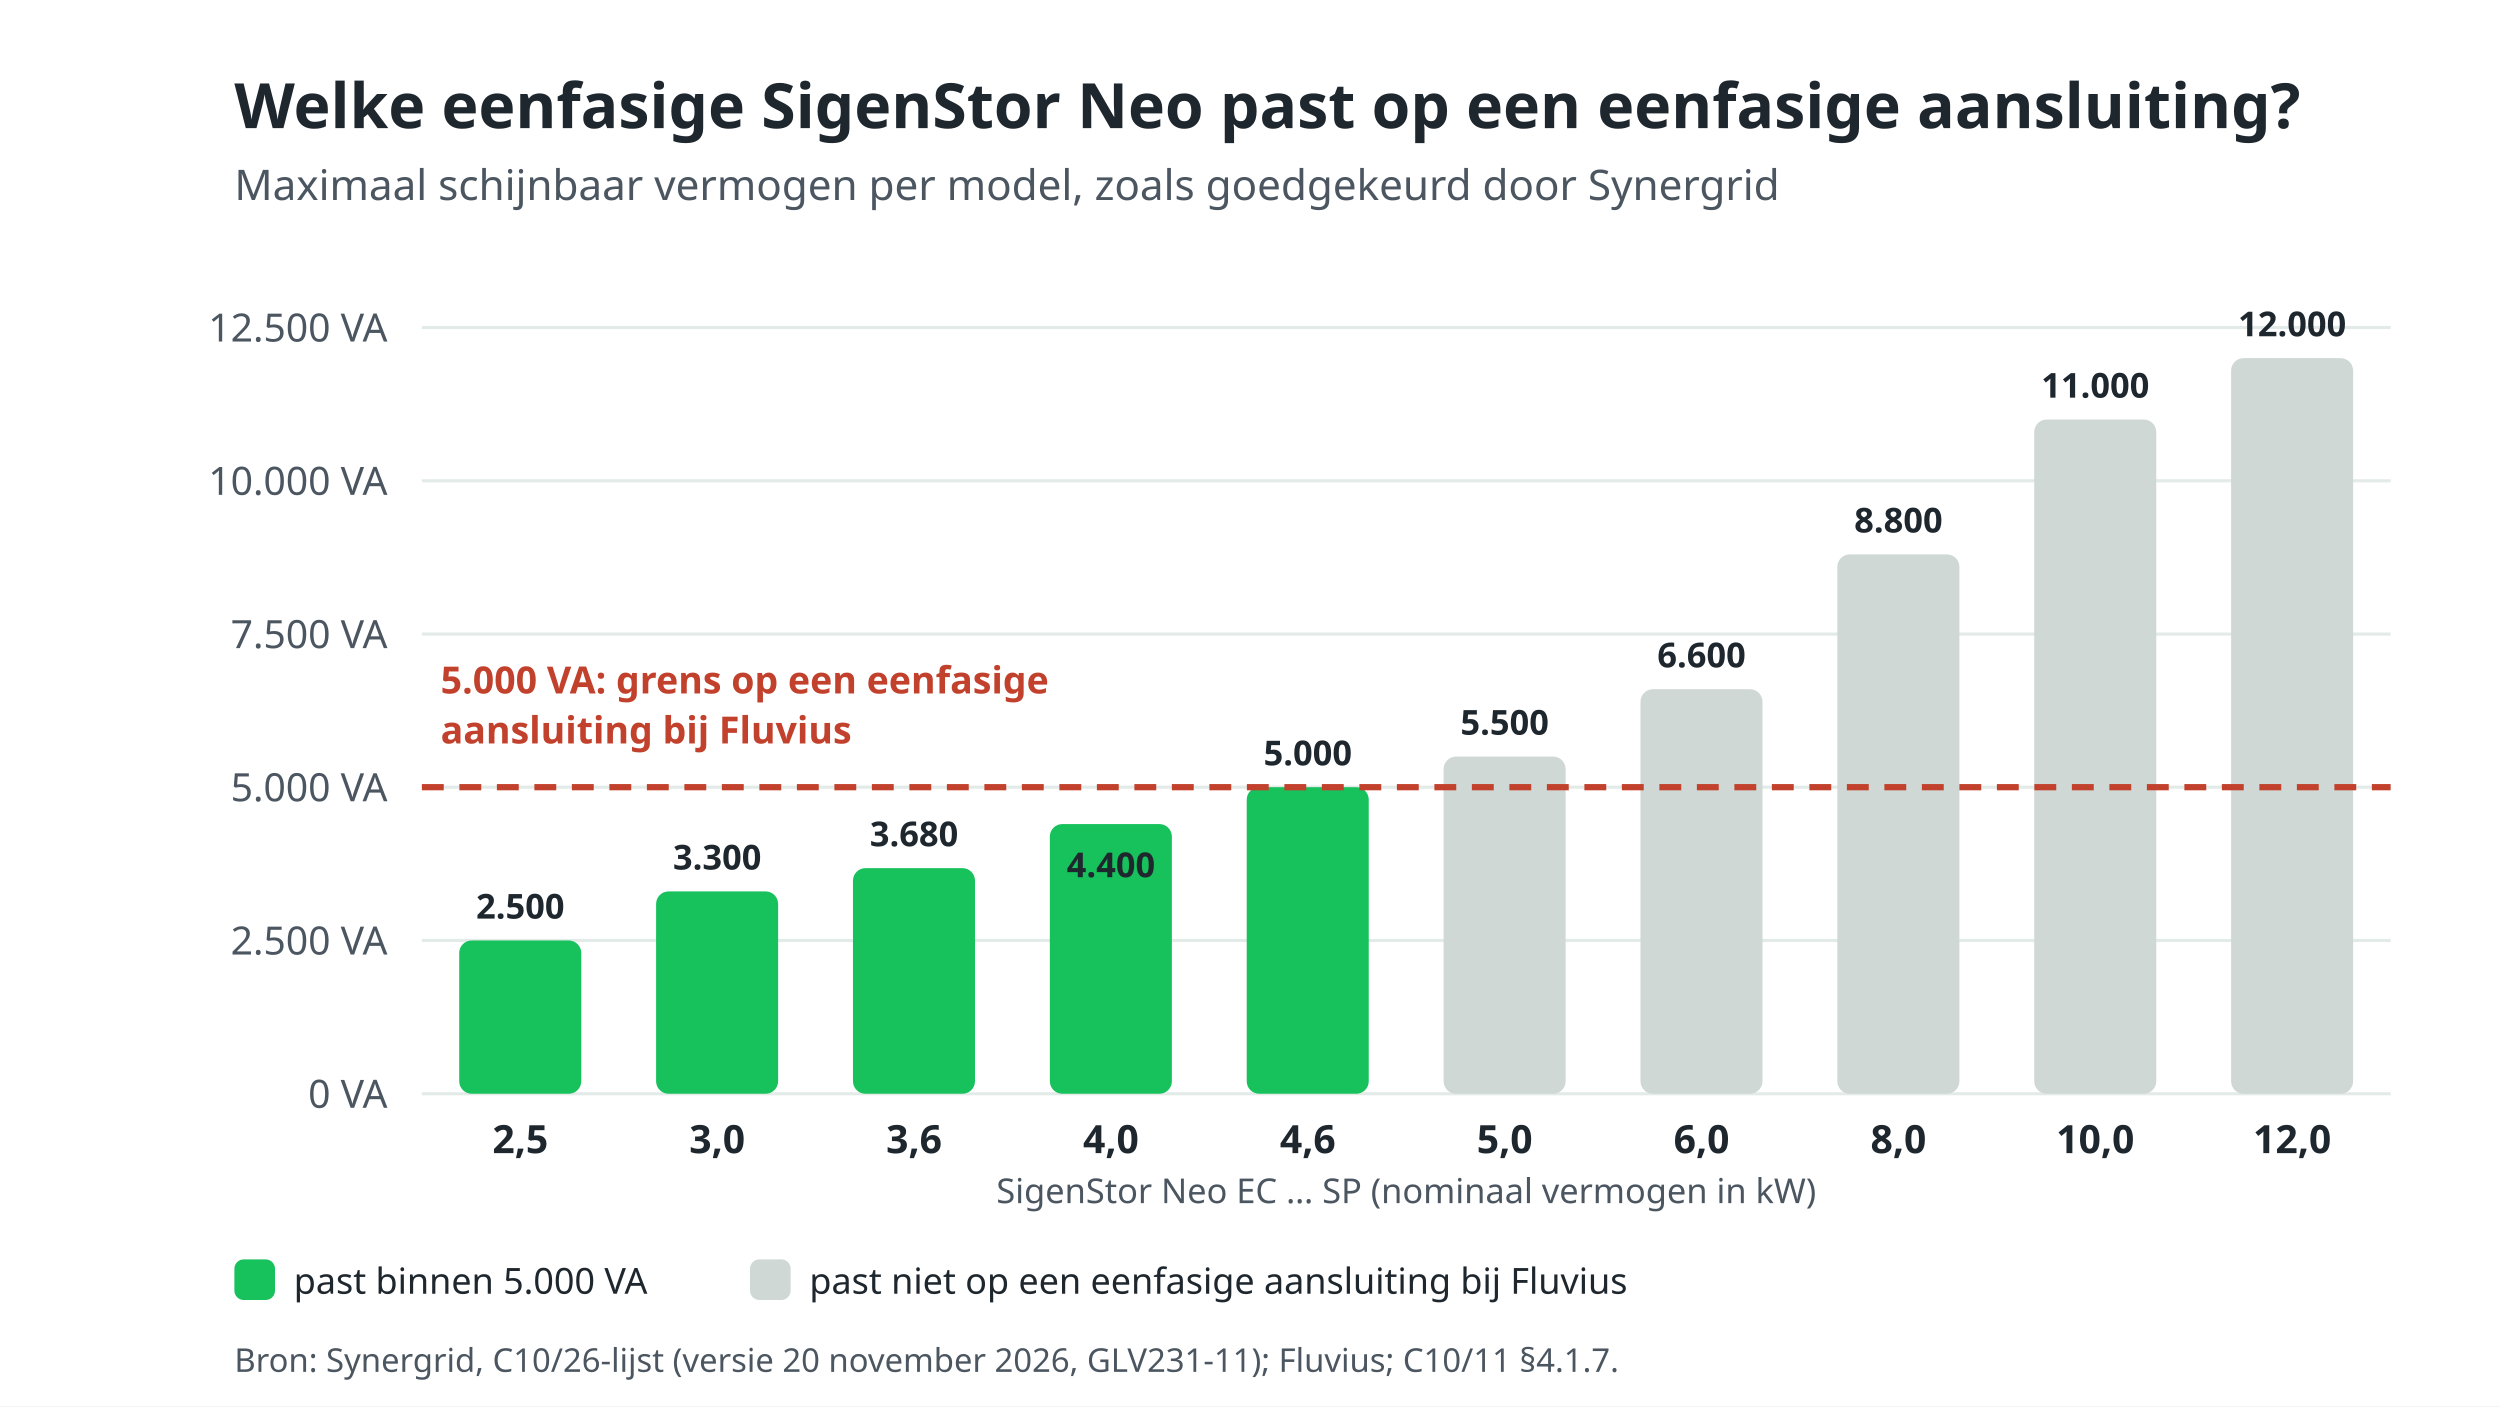
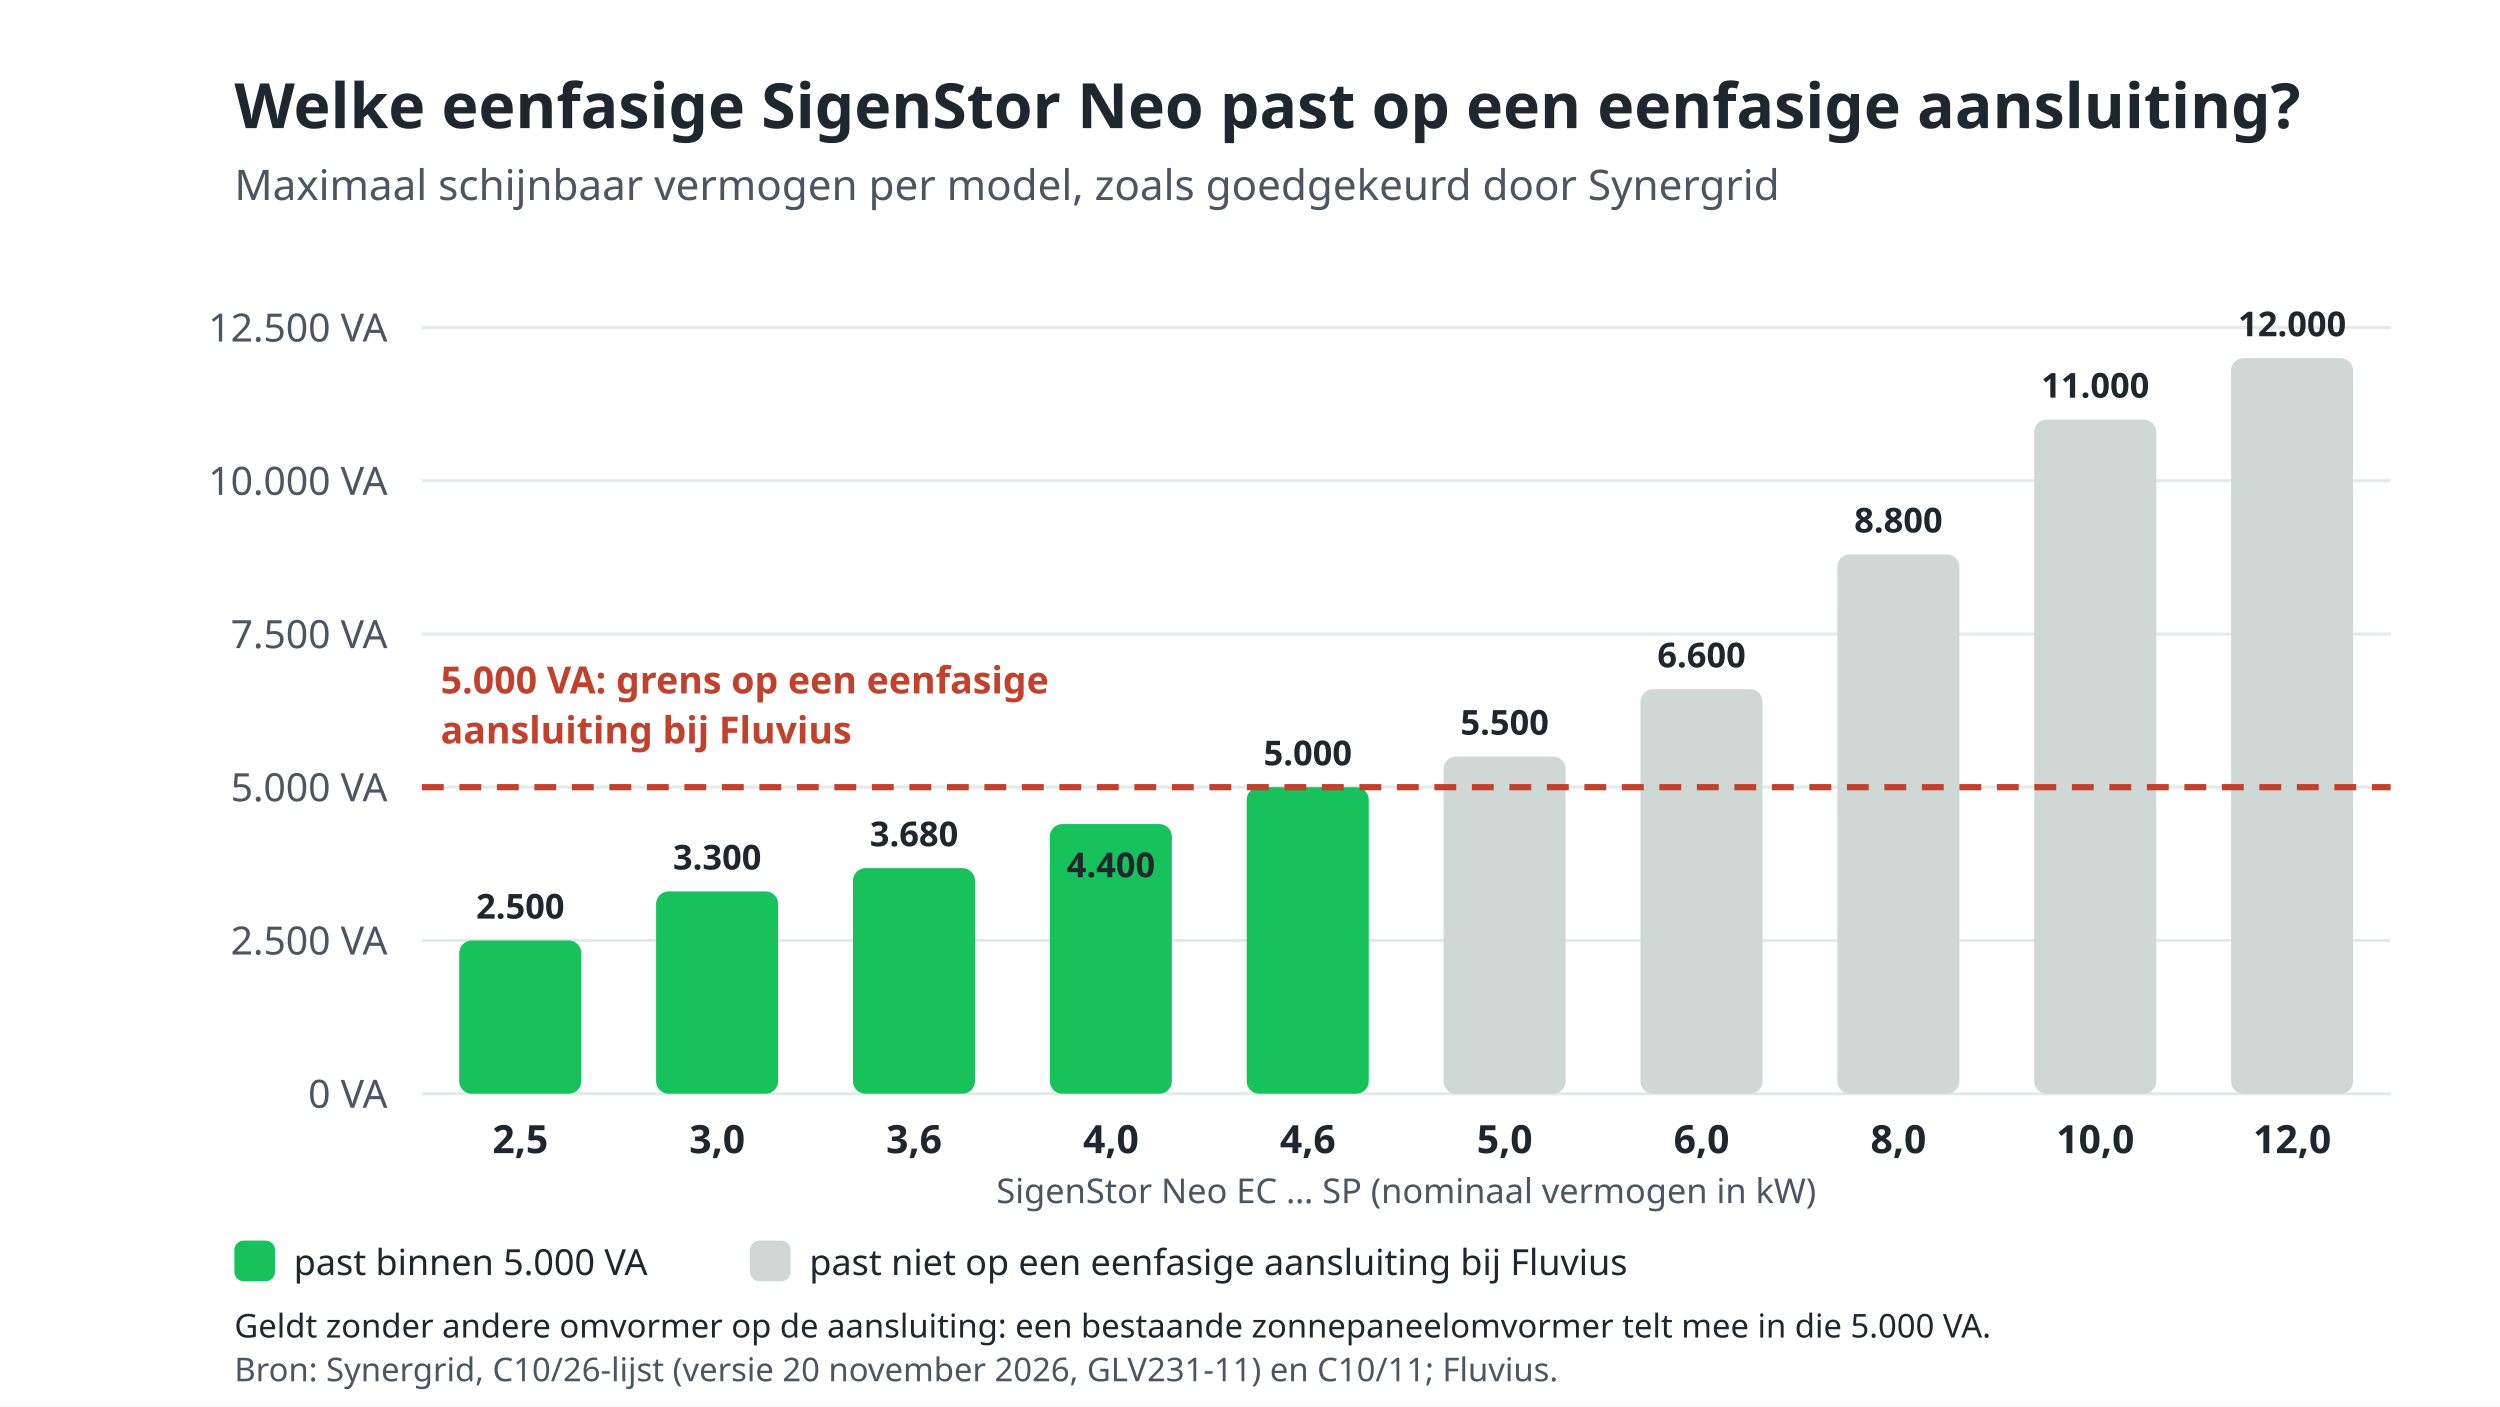
<svg xmlns="http://www.w3.org/2000/svg" viewBox="0 0 1600 900" width="1600" height="900" font-family="Instrument Sans, Segoe UI, sans-serif">
  <rect width="100%" height="100%" fill="#ffffff" />
  <text x="150" y="82" font-size="40" font-weight="650" fill="#1f272e">Welke eenfasige SigenStor Neo past op een eenfasige aansluiting?</text>
  <text x="150" y="128" font-size="27" fill="#4b5661">Maximaal schijnbaar vermogen per model, zoals goedgekeurd door Synergrid</text>
  <line x1="270" x2="1530" y1="700.0" y2="700.0" stroke="#e3ebe8" stroke-width="2" />
  <text x="248.0" y="709.0" font-size="25" fill="#4b5661" text-anchor="end">0 VA</text>
  <line x1="270" x2="1530" y1="601.9" y2="601.9" stroke="#e3ebe8" stroke-width="2" />
  <text x="248.0" y="610.9" font-size="25" fill="#4b5661" text-anchor="end">2.500 VA</text>
  <line x1="270" x2="1530" y1="503.8" y2="503.8" stroke="#e3ebe8" stroke-width="2" />
  <text x="248.0" y="512.8" font-size="25" fill="#4b5661" text-anchor="end">5.000 VA</text>
  <line x1="270" x2="1530" y1="405.8" y2="405.8" stroke="#e3ebe8" stroke-width="2" />
  <text x="248.0" y="414.8" font-size="25" fill="#4b5661" text-anchor="end">7.500 VA</text>
  <line x1="270" x2="1530" y1="307.7" y2="307.7" stroke="#e3ebe8" stroke-width="2" />
  <text x="248.0" y="316.7" font-size="25" fill="#4b5661" text-anchor="end">10.000 VA</text>
  <line x1="270" x2="1530" y1="209.6" y2="209.6" stroke="#e3ebe8" stroke-width="2" />
  <text x="248.0" y="218.6" font-size="25" fill="#4b5661" text-anchor="end">12.500 VA</text>
  <rect x="293.9" y="601.9" width="78.1" height="98.1" rx="8" fill="#17c15c" />
  <text x="333.0" y="587.9" font-size="22" fill="#1f272e" font-weight="600" text-anchor="middle">2.500</text>
  <text x="333.0" y="738.0" font-size="25" fill="#1f272e" font-weight="650" text-anchor="middle">2,5</text>
  <rect x="419.9" y="570.5" width="78.1" height="129.5" rx="8" fill="#17c15c" />
  <text x="459.0" y="556.5" font-size="22" fill="#1f272e" font-weight="600" text-anchor="middle">3.300</text>
  <text x="459.0" y="738.0" font-size="25" fill="#1f272e" font-weight="650" text-anchor="middle">3,0</text>
  <rect x="545.9" y="555.6" width="78.1" height="144.4" rx="8" fill="#17c15c" />
  <text x="585.0" y="541.6" font-size="22" fill="#1f272e" font-weight="600" text-anchor="middle">3.680</text>
  <text x="585.0" y="738.0" font-size="25" fill="#1f272e" font-weight="650" text-anchor="middle">3,6</text>
  <rect x="671.9" y="527.4" width="78.1" height="172.6" rx="8" fill="#17c15c" />
  <text x="711.0" y="561.4" font-size="22" fill="#1f272e" font-weight="650" text-anchor="middle">4.400</text>
  <text x="711.0" y="738.0" font-size="25" fill="#1f272e" font-weight="650" text-anchor="middle">4,0</text>
  <rect x="797.9" y="503.8" width="78.1" height="196.2" rx="8" fill="#17c15c" />
  <text x="837.0" y="489.8" font-size="22" fill="#1f272e" font-weight="600" text-anchor="middle">5.000</text>
  <text x="837.0" y="738.0" font-size="25" fill="#1f272e" font-weight="650" text-anchor="middle">4,6</text>
  <rect x="923.9" y="484.2" width="78.1" height="215.8" rx="8" fill="#cfd8d5" />
  <text x="963.0" y="470.2" font-size="22" fill="#1f272e" font-weight="600" text-anchor="middle">5.500</text>
  <text x="963.0" y="738.0" font-size="25" fill="#1f272e" font-weight="650" text-anchor="middle">5,0</text>
  <rect x="1049.9" y="441.1" width="78.1" height="258.9" rx="8" fill="#cfd8d5" />
  <text x="1089.0" y="427.1" font-size="22" fill="#1f272e" font-weight="600" text-anchor="middle">6.600</text>
  <text x="1089.0" y="738.0" font-size="25" fill="#1f272e" font-weight="650" text-anchor="middle">6,0</text>
  <rect x="1175.9" y="354.8" width="78.1" height="345.2" rx="8" fill="#cfd8d5" />
  <text x="1215.0" y="340.8" font-size="22" fill="#1f272e" font-weight="600" text-anchor="middle">8.800</text>
  <text x="1215.0" y="738.0" font-size="25" fill="#1f272e" font-weight="650" text-anchor="middle">8,0</text>
  <rect x="1301.9" y="268.5" width="78.1" height="431.5" rx="8" fill="#cfd8d5" />
  <text x="1341.0" y="254.5" font-size="22" fill="#1f272e" font-weight="600" text-anchor="middle">11.000</text>
  <text x="1341.0" y="738.0" font-size="25" fill="#1f272e" font-weight="650" text-anchor="middle">10,0</text>
  <rect x="1427.9" y="229.2" width="78.1" height="470.8" rx="8" fill="#cfd8d5" />
  <text x="1467.0" y="215.2" font-size="22" fill="#1f272e" font-weight="600" text-anchor="middle">12.000</text>
  <text x="1467.0" y="738.0" font-size="25" fill="#1f272e" font-weight="650" text-anchor="middle">12,0</text>
  <text x="900.0" y="770.0" font-size="22" fill="#4b5661" text-anchor="middle">SigenStor Neo EC … SP (nominaal vermogen in kW)</text>
  <line x1="270" x2="1530" y1="503.8" y2="503.8" stroke="#c2412d" stroke-width="4" stroke-dasharray="14 10" />
  <text x="282.0" y="443.8" font-size="24" fill="#c2412d" font-weight="650">5.000 VA: grens op een eenfasige</text>
  <text x="282.0" y="475.8" font-size="24" fill="#c2412d" font-weight="650">aansluiting bij Fluvius</text>
-   <rect x="150" y="806" width="26" height="26" rx="6" fill="#17c15c" />
-   <text x="188.0" y="828.0" font-size="23" fill="#1f272e">past binnen 5.000 VA</text>
-   <rect x="480" y="806" width="26" height="26" rx="6" fill="#cfd8d5" />
-   <text x="518.0" y="828.0" font-size="23" fill="#1f272e">past niet op een eenfasige aansluiting bij Fluvius</text>
-   <text x="150.0" y="878.0" font-size="21" fill="#4b5661">Bron: Synergrid, C10/26-lijst (versie 20 november 2026, GLV231-11); Fluvius; C10/11 §4.1.7.</text>
+   <rect x="150" y="794" width="26" height="26" rx="6" fill="#17c15c" />
+   <text x="188.0" y="816.0" font-size="23" fill="#1f272e">past binnen 5.000 VA</text>
+   <rect x="480" y="794" width="26" height="26" rx="6" fill="#cfd8d5" />
+   <text x="518.0" y="816.0" font-size="23" fill="#1f272e">past niet op een eenfasige aansluiting bij Fluvius</text>
+   <text x="150.0" y="856.0" font-size="21" fill="#1f272e">Geldt zonder andere omvormer op de aansluiting: een bestaande zonnepaneelomvormer telt mee in die 5.000 VA.</text>
+   <text x="150.0" y="884.0" font-size="21" fill="#4b5661">Bron: Synergrid, C10/26-lijst (versie 20 november 2026, GLV231-11) en C10/11; Fluvius.</text>
</svg>
